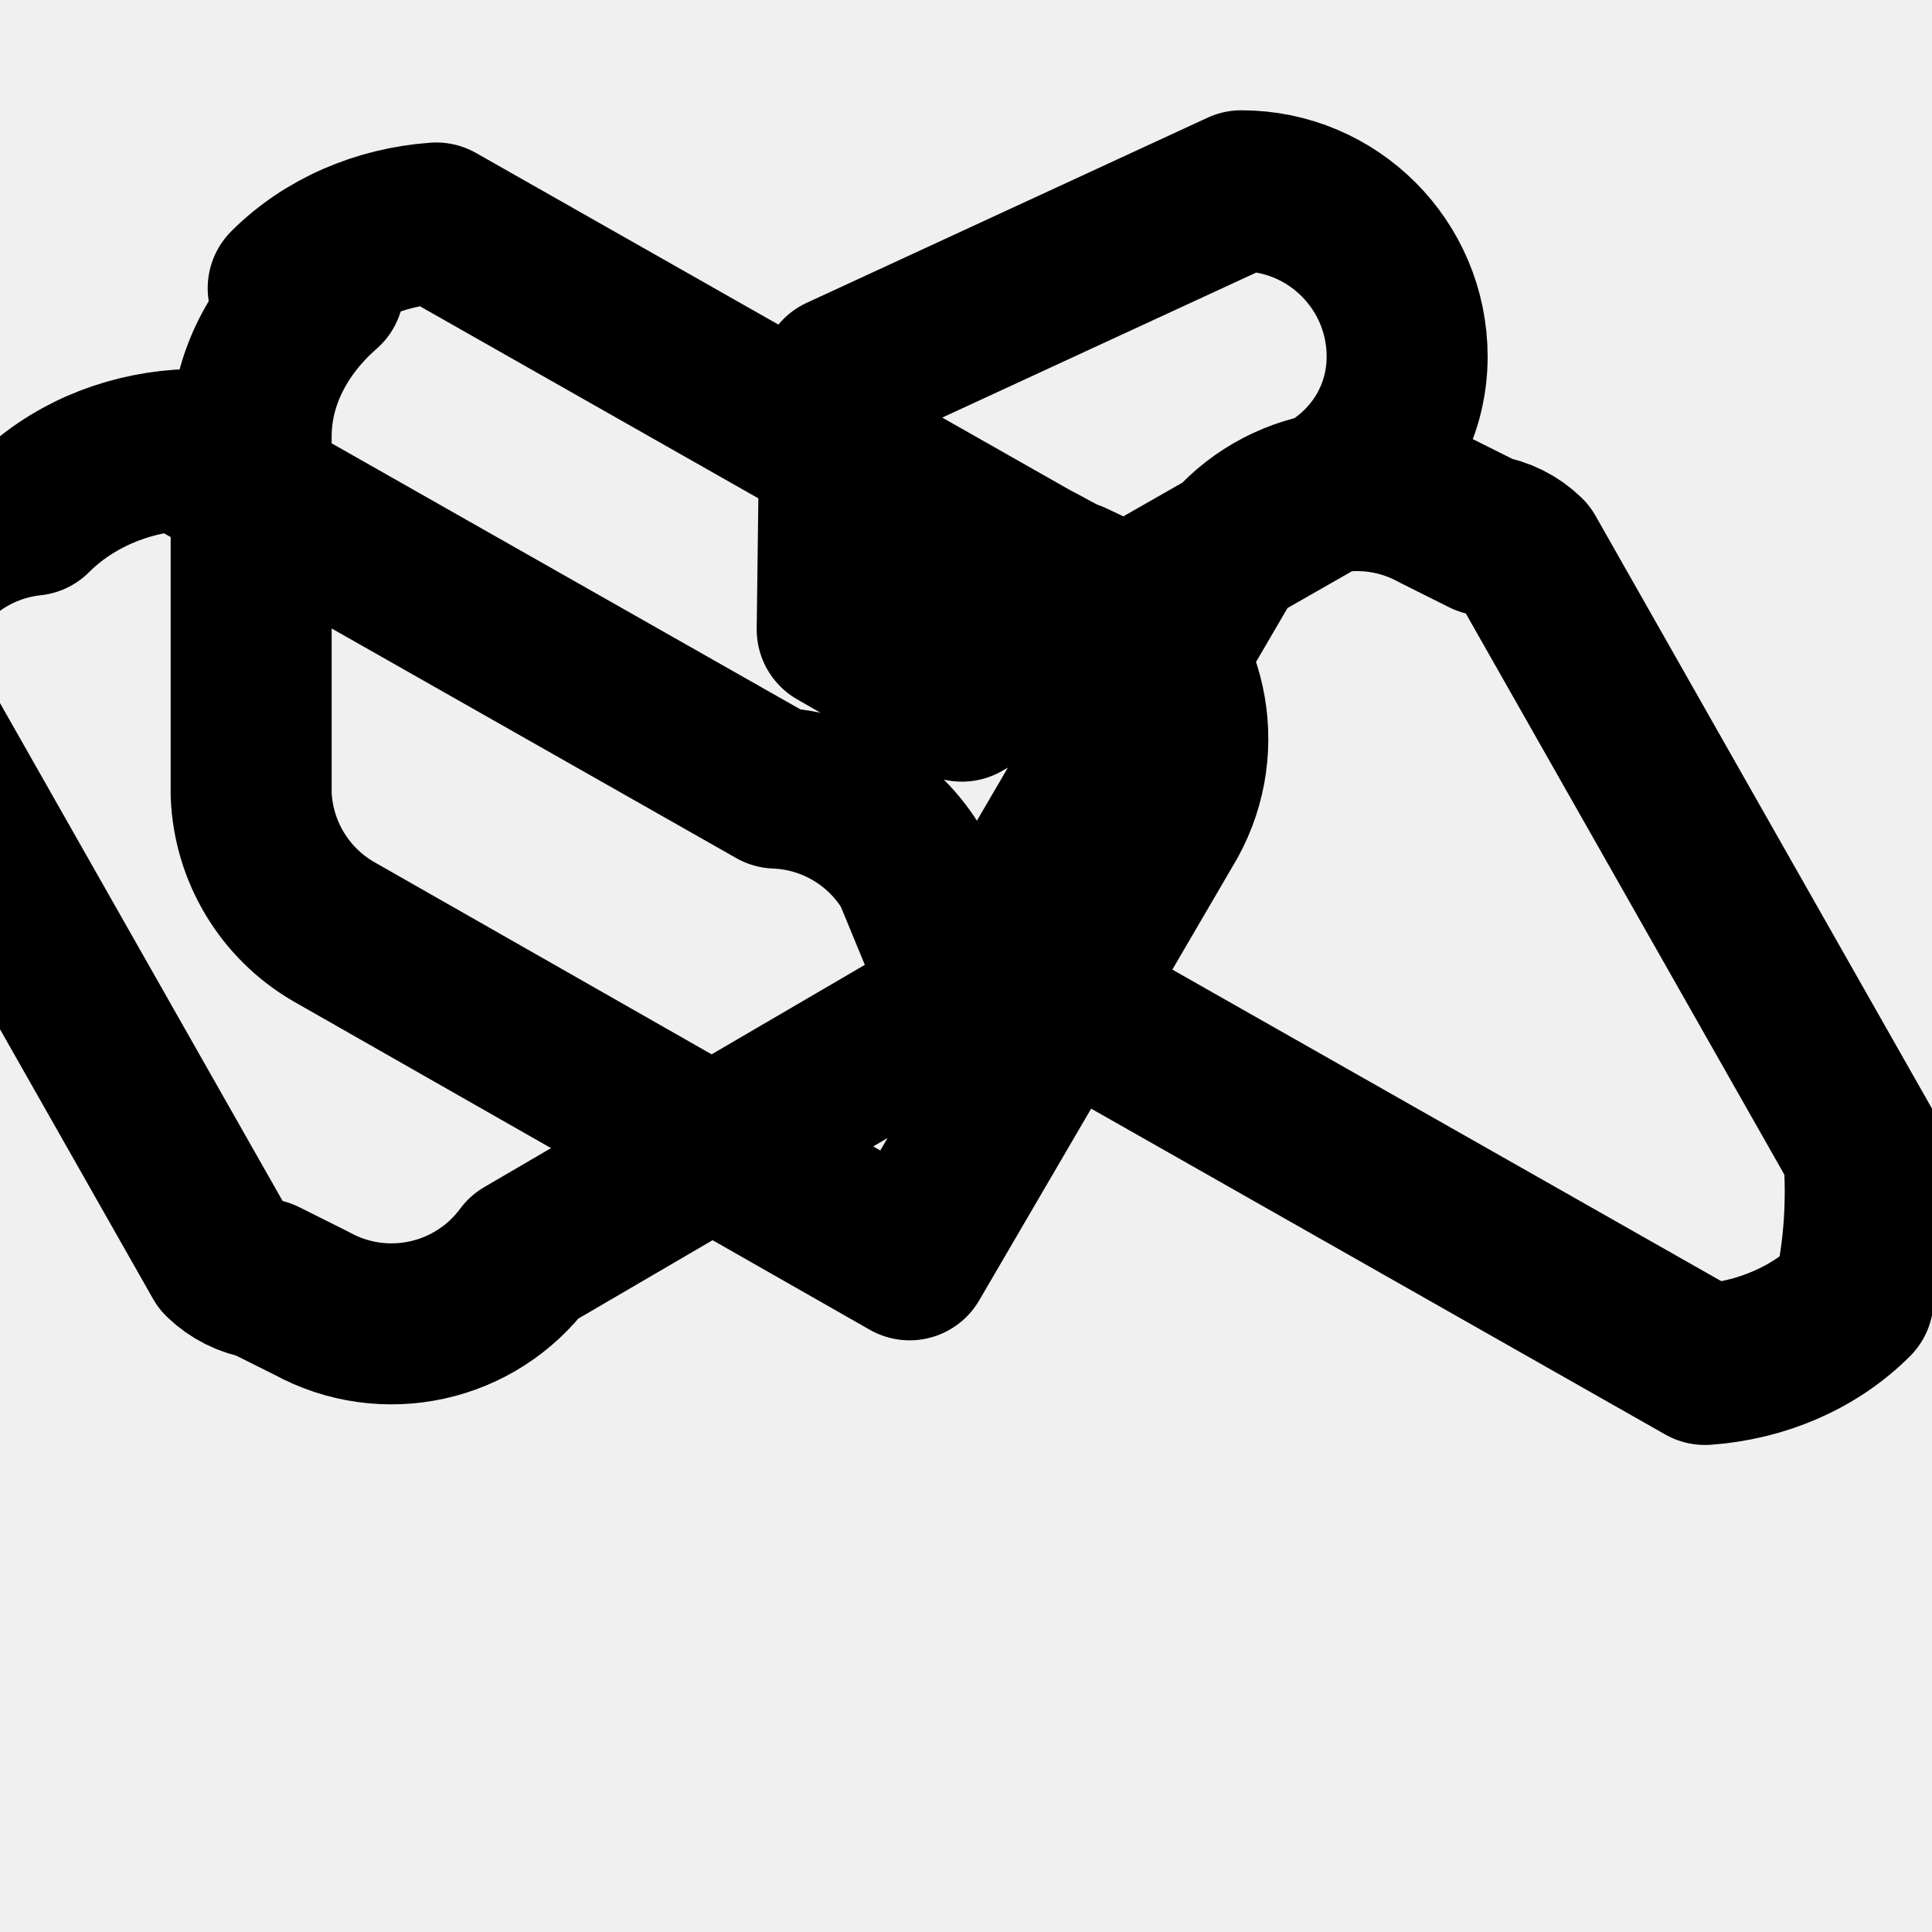
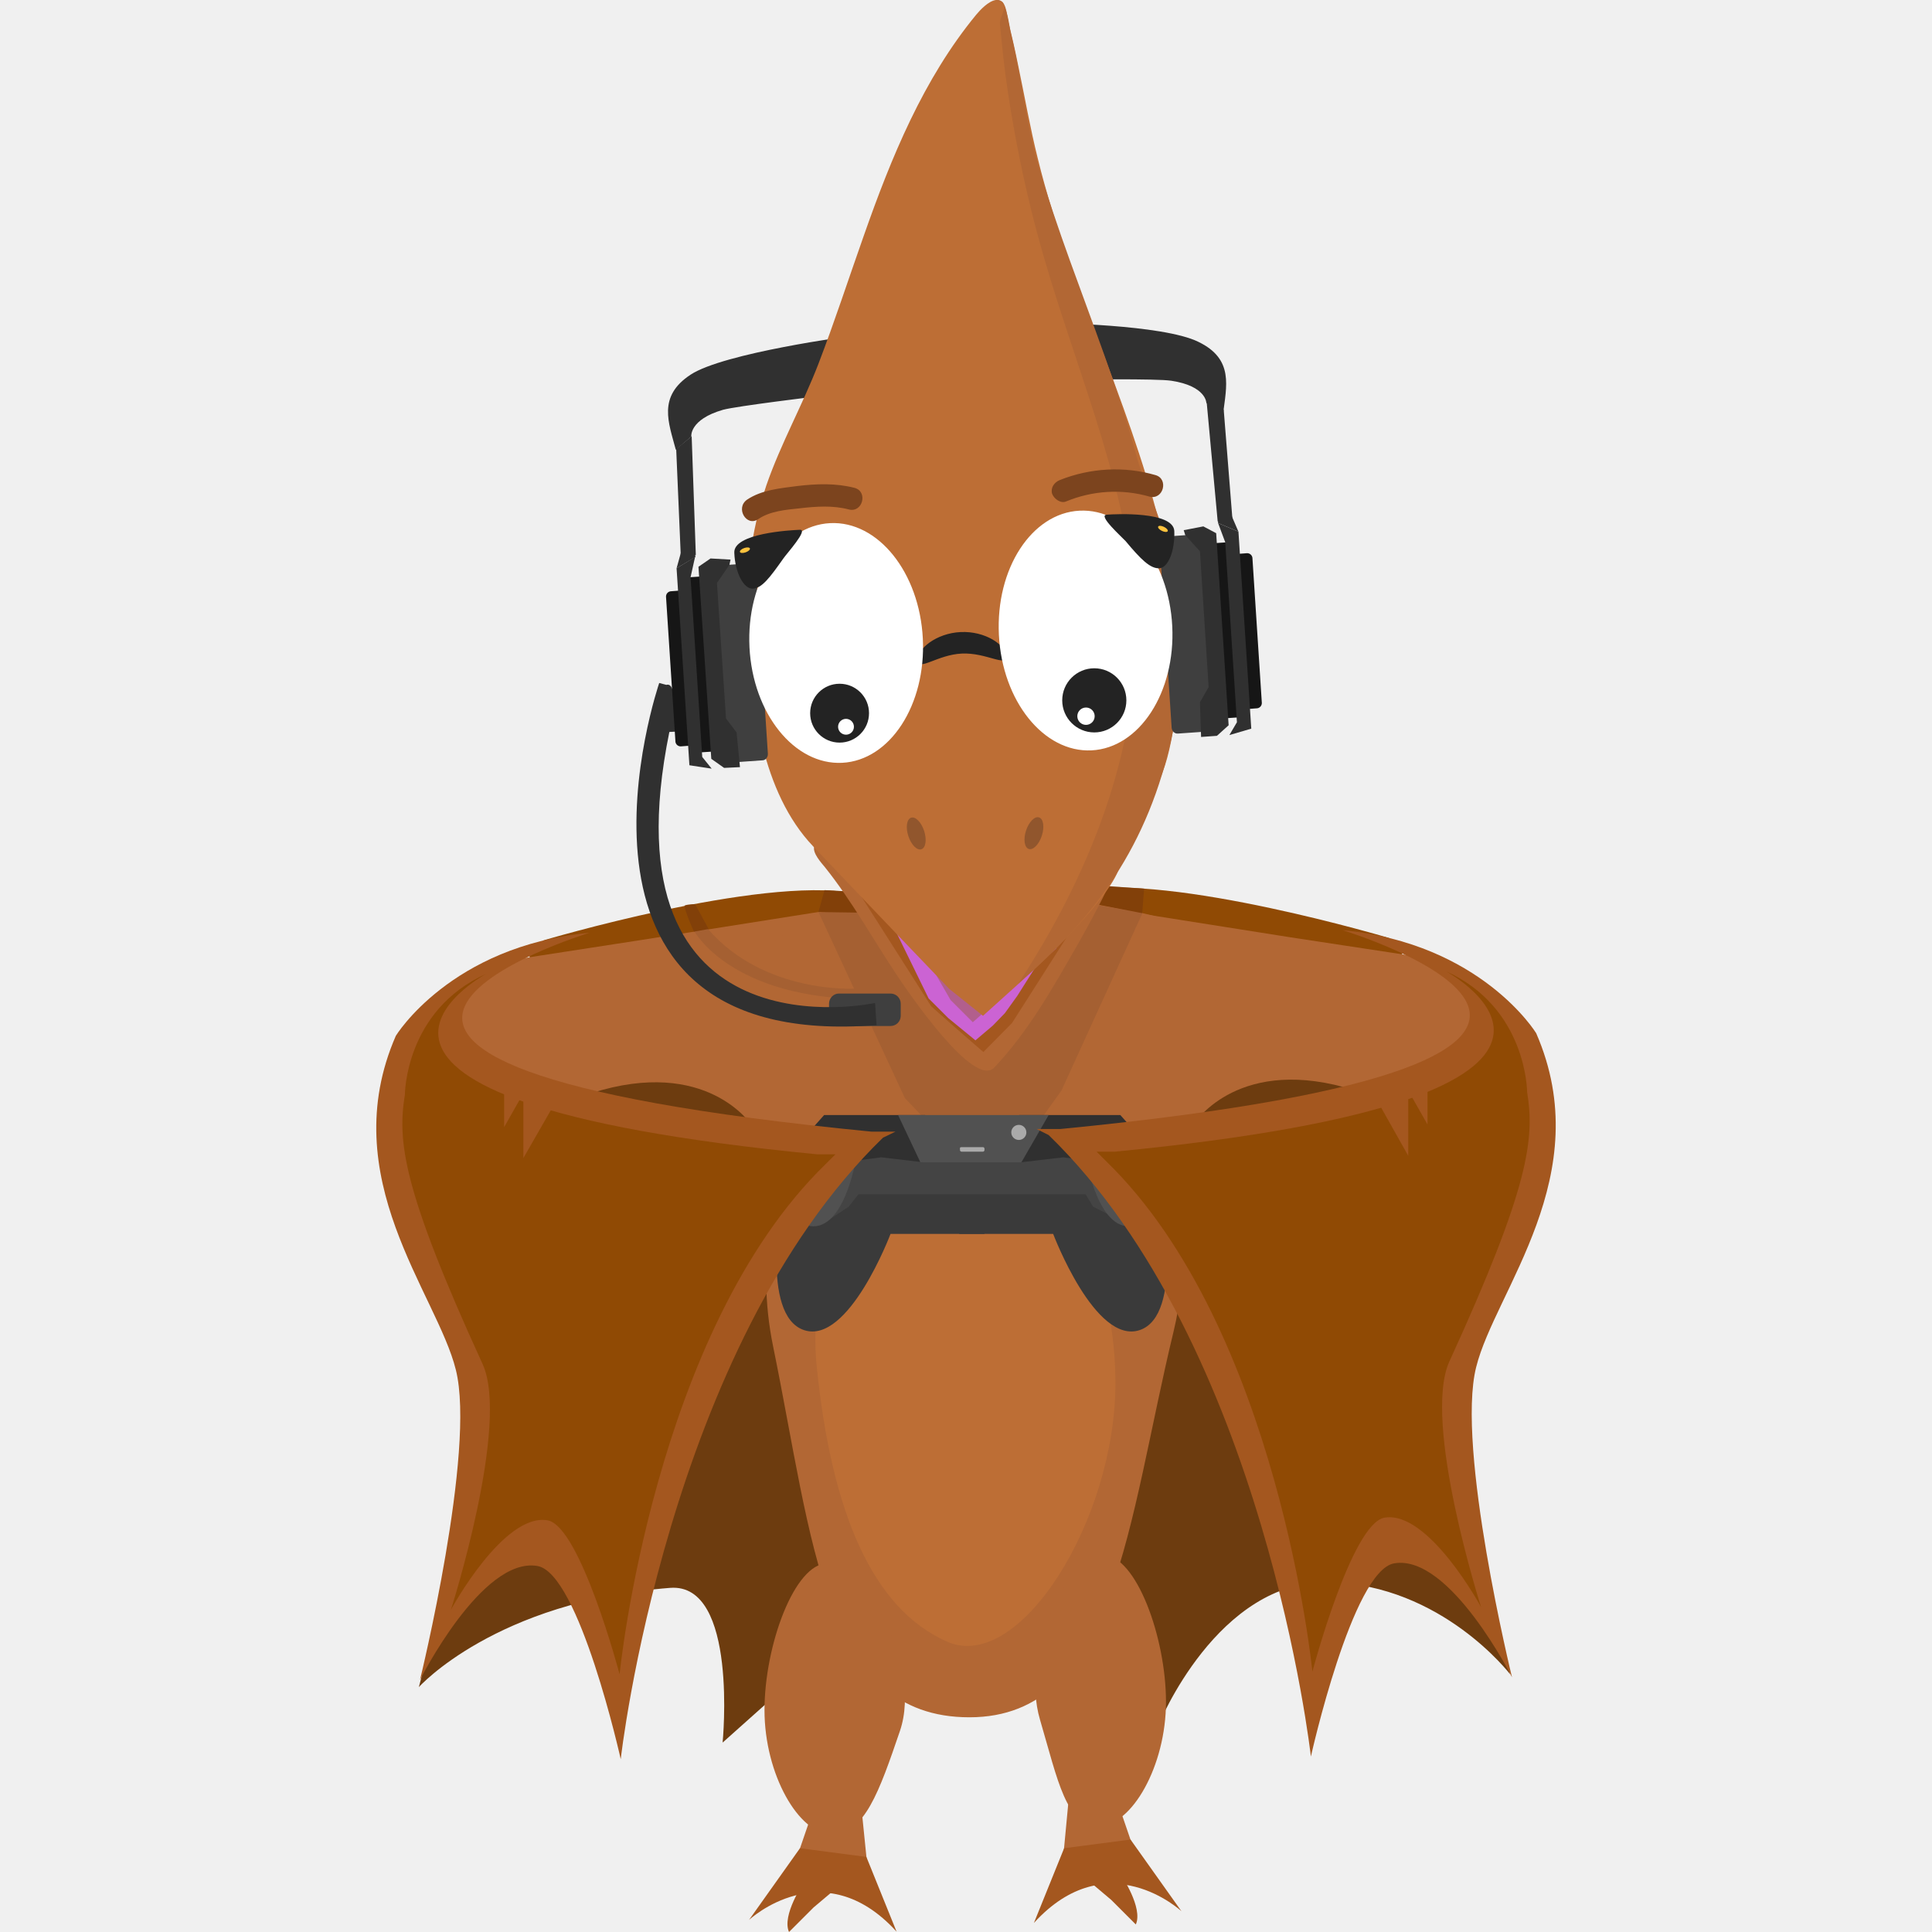
- <svg xmlns="http://www.w3.org/2000/svg" width="24" height="24" viewBox="0 0 24 24" fill="none" stroke="currentColor" stroke-width="2" stroke-linecap="round" stroke-linejoin="round">
-   <path d="M15.42 2.37a2.06 2.06 0 0 1 2.06 2.06c0 .7-.37 1.34-1.01 1.7l-4.52 2.58-1.55-.89.04-3.15 4.98-2.3zM3.58 3.58c.48-.48 1.14-.76 1.84-.81l7.4 4.2c.2.1.35.2.5.25.22.1.4.2.6.3a2.06 2.06 0 0 1 .58 2.65l-3.2 5.48-7.16-4.08a2.06 2.06 0 0 1-1.02-1.7V5.42c0-.7.34-1.35.9-1.84zM12 12.41l3.2-5.48a2.06 2.06 0 0 1 2.65-.58c.2.1.4.2.6.3a.93.93 0 0 1 .5.25l4.2 7.4c.05.6.01 1.25-.13 1.84-.48.48-1.14.76-1.84.81l-7.4-4.2a2.06 2.06 0 0 1-1.7-1.02zM12 12.41l-5.48 3.2a2.06 2.06 0 0 1-2.65.58c-.2-.1-.4-.2-.6-.3a.93.93 0 0 1-.5-.25l-4.2-7.4A2.06 2.06 0 0 1 .4 6.4c.48-.48 1.14-.76 1.84-.81l7.4 4.2a2.06 2.06 0 0 1 1.7 1.02z" />
+ <svg xmlns="http://www.w3.org/2000/svg" xml:space="preserve" id="Layer_1" x="0" y="0" version="1.1" viewBox="0 0 512 512">
+   <style>.st0{fill:#904a04}.st1{fill:#b26734}.st2{fill:#6d3c0f}.st3{fill:#bd6e35}.st4{fill:#a56032}.st5{fill:#3a3a3a}.st7{fill:#515151}.st8{fill:#303030}.st9{fill:#aaa}.st10{fill:#a4571f}.st11{fill:#824009}.st12{fill:#3f3f3f}.st15{fill:#fff}.st16{fill:#91562d}.st17{fill:#232323}.st18{fill:#161616}.st21{fill:#ffc33e}</style>
+   <g id="Layer_1_00000116227508903199095330000009523330652403328137_">
+     <path d="M372.1 250.4s-.9 3.9-.9 4.6-22.7-2-22.7-2l.9-7.2z" class="st0" />
+     <path d="M368.2 248.6s-57.6-17.2-82.5-12.6-8.8 18-8.8 18zM139.8 251s.9 3.9.9 4.6 22.7-2 22.7-2l-.9-7.2z" class="st0" />
+     <path d="M143.7 249.3s57.6-17.2 82.5-12.6 8.8 18 8.8 18z" class="st0" />
+     <ellipse cx="259.6" cy="291" class="st1" rx="105.4" ry="53.7" />
+     <path d="m228.2 239.9-58.2 9.2-37.6 5.8-10.1 10.4v18.4l1.9 22.9 31.7 11.5 24.7 1.6c-7.2-73.7 47.6-79.8 47.6-79.8" class="st1" />
+     <path d="M199.2 298.2s-11.8-18.3-42.5-8.5c-30.8 9.8 17 18.3 17 18.3zM111 447.1s20.3-22.7 66.6-26.3c18.1-1.4 13.9 41 13.9 41l30.8-27.5 60.3 4.9 24.4 18s15.6-38.7 45.4-37.9 47.8 24.4 47.8 24.4l-37.9-119.5h-219z" class="st2" />
+     <path d="M311 352.9c-12.2 50.4-15.3 102.2-54.1 102.2-38.7 0-41.4-46.4-52-98.2-9.7-47.4 20.9-79 52-79 10 .1 19.8 2.8 28.4 7.8 19.6 11.5 33.5 34.9 25.7 67.2" class="st1" />
+     <path d="M295.6 366.5c0 36.4-25.4 76.9-44.5 68.6-20-8.7-30.7-34.6-34.6-72.4-3.8-36 19.1-62.7 39.1-62.7 19.9 0 40 30.1 40 66.5" class="st3" />
+     <path d="m283.8 239.2 58.2 9.2 37.5 5.7 10.1 10.4V283l-1.9 22.9-31.7 11.5-24.7 1.6c7.3-73.7-47.5-79.8-47.5-79.8" class="st1" />
+     <path d="m217 241.9 22.8 49.1 22.9 24 18.6-26 21.5-47.1-31.2-5.3-30.4 2.3z" class="st4" />
+     <path d="M307.8 317.8s6 30.8-5.8 34.7-22.9-25.5-22.9-25.5h-24.9l-.7-15.7 40.6-7.9z" class="st5" />
+     <path d="M207.3 317.8s-6 30.8 5.8 34.7S236 327 236 327h24.9l.7-15.7-40.6-7.9z" class="st5" />
+     <path d="m219 323.7 5.9-3.9 2.6-3.3h60.2l2 3.3 5.2 2.6L291 304l-39.9-2.6-26.9 2.6z" style="fill:#444" />
+     <path d="M307.5 307.7s3.3 14.1-6.5 17-13.1-17.4-13.1-17.4l7.2-2zm-100.3 0s-3.3 14.1 6.5 17 13.1-17.4 13.1-17.4l-7.2-2z" class="st7" />
+     <path d="M270.1 295.5h26.8L308 308l-11.8.6-14.4-1.9-11.1 1.3zm-24.9 0h-26.8L207.3 308l11.8.6 14.4-1.9 11.1 1.3z" class="st8" />
+     <path d="M270.7 308h-26.8l-5.9-12.5h39.9z" class="st7" />
+     <circle cx="270" cy="300.1" r="2" class="st9" />
+     <path d="M254.8 304h5.7c.2 0 .4.2.4.4v.4c0 .2-.2.4-.4.4h-5.7c-.2 0-.4-.2-.4-.4v-.4c-.1-.2.1-.4.4-.4" class="st9" />
+     <path d="M215.3 322c2-3.7 3.3-7.8 3.9-12 .1-.4-.6-.4-.7 0-.5 4.1-1.8 8.1-3.8 11.7-.1.3.4.7.6.3m84.3-.3c-2-3.6-3.3-7.6-3.8-11.7-.1-.4-.7-.4-.7 0 .5 4.2 1.9 8.3 3.9 12 .3.4.8 0 .6-.3" class="st5" />
+     <path d="M234 301.5c-57.3 55.6-69.5 164.7-69.5 164.7s-11-49.4-22.1-51.2c-14.7-2.5-31.1 30.2-31.1 30.2s14.9-60.8 9.5-82.2c-5-20.2-32.3-50.9-15.9-88.5 0 0 14.5-23.8 51.3-27.3 0 0-113 34.4 74.8 52.7h6.3z" class="st10" />
+     <path d="M218.8 308.5c-45.6 44.3-54.6 135.2-54.6 135.2s-10.4-39.3-19.1-40.8c-11.7-2-25.6 23.7-25.6 23.7s15.7-49.1 8.4-65.1c-21.3-46.5-22.6-59.1-20.6-71.4 0 0 0-22.3 21.5-32 0 0-61.8 33.3 87.7 47.8h4.9z" class="st0" />
+     <path d="M316.7 297.5s11.8-18.3 42.5-8.5-17 18.3-17 18.3z" class="st2" />
+     <path d="M277.9 300.8c57.3 55.6 69.5 164.7 69.5 164.7s11-49.4 22.1-51.2c14.7-2.5 31.2 30.2 31.2 30.2s-14.9-60.8-9.5-82.2c5-20.2 32.3-50.9 15.9-88.5 0 0-14.5-23.8-51.3-27.3 0 0 113 34.4-74.8 52.7h-6.3z" class="st10" />
+     <path d="M293.2 307.8c45.6 44.3 54.6 135.2 54.6 135.2s10.4-39.3 19.1-40.8c11.7-2 25.6 23.7 25.6 23.7s-15.7-49.1-8.4-65.1c21.3-46.5 22.6-59.1 20.6-71.4 0 0 0-22.3-21.5-32 0 0 61.8 33.3-87.7 47.8h-4.9z" class="st0" />
+     <path d="M183.9 246.6s9.5 18.2 46.3 18.2c1.7 0-3.8-2.8-3.8-2.8s-23.8 1.4-38.7-15.7c-1.6-1.9-3.8.3-3.8.3" class="st4" />
+     <path d="M138.7 290.1v16.8l8.2-14.3zm-5.1-3.6v12.2l5.9-10.4zm239.6 2.9v16.9l-8.1-14.4zm5.1-3.5V298l-5.9-10.4z" class="st10" />
+     <path d="m218.5 235.9-1.6 5.8 13.9.2.6-5.3zm84.7-.4-.5 6.5-11.9-2.3.8-5z" class="st11" />
+     <path d="M238.5 458.7c-5.5 16.1-9.4 27.4-18.1 27.4s-17.8-15.9-17.8-32.9 7.9-38.9 16.7-38.9c8.7 0 25.3 26.4 19.2 44.4" class="st1" />
+     <path d="m229.7 493-18.2-1.7 4.7-13.7 11.9-.4z" class="st1" />
+     <path d="m212 489.8 17.6 2.3 8 19.8c-19.5-21.4-39.1-3.1-39.1-3.1z" class="st10" />
+     <path d="M213 498.9s-5.9 8.7-3.9 13.1l6.5-6.5 7.7-6.5z" class="st10" />
+     <path d="M275.6 455.7c4.8 16.3 6.9 28.2 15.6 28.2S309 468 309 451s-7.9-38.9-16.7-38.9-22 25.6-16.7 43.6" class="st1" />
+     <path d="m281.9 490.7 18.2-1.7-4.7-13.7-12-.5z" class="st1" />
+     <path d="m299.6 487.5-17.6 2.3-8 19.8c19.5-21.4 39.1-3.1 39.1-3.1z" class="st10" />
+     <path d="M297.1 496.9s5.9 8.7 3.9 13.1l-6.5-6.5-7.7-6.5z" class="st10" />
+     <path d="M222.3 263.3H236c1.5 0 2.7 1.2 2.7 2.7v3.2c0 1.5-1.2 2.7-2.7 2.7h-13.6c-1.5 0-2.7-1.2-2.7-2.7V266c0-1.5 1.2-2.7 2.6-2.7" class="st12" />
+     <path d="M319.7 106.8s0-4.5-9.3-5.9c-3.8-.6-25.6-.3-25.6-.3l-6.8-15s30.1.3 39.6 5c9.5 4.6 7.4 11.8 6.5 19.3m-140.9 5.8s-.6-4.5 8.4-7.1c3.7-1 25.3-3.6 25.3-3.6l8.8-16s-33.9 4.5-42.7 10.3-5.8 12.7-3.9 19.9" class="st8" />
+     <path d="M215.8 224.3c-.6 1.7 1.9 4.4 2.8 5.5 7.2 9 12.8 19.2 19.2 28.8 2.8 4.2 20.3 30 25.7 24.3 9.2-9.7 15.9-21.8 22.5-33.3 6.9-12.2 13.1-24.9 16.9-38.3.2-.4.2-.9.2-1.4-.4-3.6-16.1-3.9-19.1-4.4l-9-1.4c-.8-.1-2.9-.9-3.7-.6l-42.1 15.7-8.4 3.1c-1.1.4-4.3.6-4.9 1.8 0 .1 0 .2-.1.2" class="st1" />
+     <path d="m221.9 227.6 24.9 39.1 6.1 5.4 7.7 6.7 7.6-7.7 21.8-34.2 11.4-27.1-31.7-4.3z" class="st10" />
+     <path d="m285.3 239.1-53-2.7 13.8 28.2 5.2 5.2 7.2 5.9 4.6-3.9 3.2-3.3 3.3-4.6" style="fill:#cb63d3" />
+     <path d="m247.4 257.2 4.5 7.8 5.9 5.9 22.2-19.6-25.4-2.6z" style="fill:#b25f8c" />
+     <path d="M263.9 0c-2 .3-4.2 2.7-5.2 3.9-14 17-22.5 37.8-29.8 58.6-4 11.3-7.7 22.7-12 33.9-4.2 10.9-10 21.2-13.8 32.2-4.2 12.5-5.8 25.8-5 38.9 1 18.9 3.7 42.4 17.4 56.8 21 22.1 36.1 37.8 36.1 37.8l8.9 7.1 9.1-8.2s24.4-21.7 27.1-31.3 2.8-8.9 5-14 5.9-5.4 8.7-19.5c6.7-34-5.3-68.6-17.1-100.1-6.7-17.9-13.8-35.7-18.3-54.2-2-8-3.4-16.1-5.1-24.2q-1.2-6-2.7-12c-.3-1.4-.5-4.8-2-5.5-.5-.2-.9-.2-1.3-.2" class="st3" />
+     <path d="M265.6.5c1.5 2-.8 3.6-.6 6 .3 3 .6 5.9.9 8.8.7 6.1 1.6 12.1 2.7 18.2 2.1 11.9 4.8 23.6 8.2 35.2 9.3 32 23.4 63.2 24.2 96.5.9 33.9-12.5 67-31.1 95.4 19.9-17.1 34.5-36.2 40.8-66.1 3.5-16.6 1.8-34.4-1.8-51-1.8-8.1-5.8-15.4-7.9-23.3-2.3-8.7-5.2-17.2-8.2-25.7-6-16.9-12.7-33.7-17.7-50.9-3.3-11.5-4.4-23.5-7.3-35.1-.2-.8-1.1-9.8-4-8.3" class="st1" />
+     <path d="M230.3 183.1c.3 4.9-3.1 9.2-7.6 9.5s-8.5-3.5-8.8-8.4c-.3-5 3.3-5.7 7.8-6s8.2 0 8.6 4.9m71.8-4.2c.3 5.2-3.4 9.6-8.4 10s-9.3-3.6-9.6-8.8 3.6-6.1 8.6-6.4 9 0 9.4 5.2" class="st15" />
+     <ellipse cx="242.8" cy="220.9" class="st16" rx="2.2" ry="4.4" transform="rotate(-18.071 242.742 220.852)" />
+     <ellipse cx="274" cy="220.8" class="st16" rx="4.4" ry="2.2" transform="rotate(-71.929 274 220.801)" />
+     <circle cx="224.6" cy="187.6" r="3.3" class="st17" />
+     <circle cx="291.3" cy="183.1" r="3.4" class="st17" />
+     <path d="m308.8 142.2 8.6-.6c.9-.1 1.6.6 1.7 1.5l3.2 49c.1.9-.6 1.6-1.5 1.7l-8.6.6c-.9.1-1.6-.6-1.7-1.5l-3.2-49c0-.9.7-1.7 1.5-1.7" class="st12" />
+     <path d="m321.099 143.98 3.892-.253 3.017 46.403-3.892.253zm5.501 2.92 3.9-.3c.7 0 1.3.5 1.4 1.2l2.5 38.5c0 .7-.5 1.3-1.2 1.4l-3.9.3c-.7 0-1.3-.5-1.4-1.2l-2.5-38.5c-.1-.7.4-1.3 1.2-1.4" class="st18" />
+     <path d="m318.3 195.3-.3-9.2 2.3-4-2.3-36-3.9-4.3-.4-1.3 5.2-1 3.4 1.8 3.3 50.9-3.1 2.8zm4.5-56.7 1.9 5.1 3.1 47.7-2 3.4 5.8-1.7-3.4-52.2zm-3-31.8 4.5 1.8 2.3 28.9-3.9.7z" class="st8" />
+     <path d="m322.8 138.6-.1-10.5 5.5 12.8zm-146.7 45.6 2.2-.1c.7 0 1.2.5 1.3 1.1l.5 7.4c0 .7-.5 1.2-1.1 1.3l-2.2.1c-.7 0-1.2-.5-1.3-1.1l-.5-7.4c-.1-.7.4-1.2 1.1-1.3" class="st8" />
+     <path d="M174.7 181s-33.1 96.6 55.7 90.8l1.9-.1-.4-5.9s-72.4 15.8-54.5-71.9c2.9-14.1-.8-12.4-.8-12.4z" class="st8" />
+     <path d="m202 201.5-8.6.6c-.9.1-1.6-.6-1.7-1.5l-3.2-49c-.1-.9.6-1.6 1.5-1.7l8.6-.6c.9-.1 1.6.6 1.7 1.5l3.2 49c0 .9-.6 1.7-1.5 1.7" class="st12" />
+     <path d="m182.699 152.978 3.891-.253 3.017 46.403-3.891.253z" class="st18" />
+     <path d="m184.3 197.5-3.9.3c-.7 0-1.3-.5-1.4-1.2l-2.5-38.5c0-.7.5-1.3 1.2-1.4l3.9-.3c.7 0 1.3.5 1.4 1.2l2.5 38.5c.1.7-.5 1.3-1.2 1.4" class="st18" />
+     <path d="m196.1 203.3-.9-9.2-2.8-3.7-2.4-35.9 3.3-4.8.3-1.4-5.3-.3-3.2 2.2 3.4 50.9 3.4 2.4zm-11.9-55.7L183 153l3.1 47.6 2.5 3.1-5.9-.9-3.4-52.2zm-.9-32-4.1 3.4 1.2 28 4 .1z" class="st8" />
+     <path d="m184.3 147.6-1.3-10.4-3.7 13.4z" class="st8" />
+     <path d="M200.9 137.6c3.2-2.2 7.4-2.5 11.1-2.9 4.3-.5 8.7-.8 12.9.3 3.7 1 5.2-4.7 1.6-5.7-5-1.3-10.1-1.1-15.2-.5-4.5.6-9.4 1-13.3 3.6-3.2 2.2-.2 7.3 2.9 5.2m81.6-4.7c7-2.9 14.8-3.4 22.1-1.3 3.7 1 5.2-4.7 1.6-5.7-8.3-2.4-17.2-1.9-25.3 1.3-1.5.6-2.5 2-2.1 3.6.5 1.4 2.3 2.7 3.7 2.1" style="fill:#7c441e" />
+     <g id="Glasses">
+       <path d="M266.7 173.9c-.2-3-5.6-6.7-12.1-6.4S243 172 243.2 175s5.2-1.5 11.7-1.8 11.9 3.7 11.8.7" class="st17" />
+       <ellipse cx="221.6" cy="170.4" class="st15" rx="23" ry="31.8" transform="matrix(.9987 -.05024 .05024 .9987 -8.283 11.35)" />
+       <ellipse cx="287.7" cy="167.1" class="st15" rx="23" ry="31.8" transform="rotate(-2.88 287.728 167.09)scale(.99996)" />
+       <path d="m242.9 170.6 23.6-1.2" style="fill:none" />
+       <path d="M207.6 148c-3.6 5.1-5.7 7.9-8.1 8s-4.7-4.2-4.9-9.5c-.3-5.2 14.9-6 17.4-6.1 2.3-.1-3.6 6.4-4.4 7.6m90.7-4.6c4 4.8 6.5 7.3 8.9 7.2s4.2-4.7 4-9.9c-.3-5.2-15.5-4.5-17.9-4.3-2.5.1 4 5.9 5 7" class="st17" />
+     </g>
+     <circle cx="222.5" cy="189" r="7.8" class="st17" />
+     <circle cx="290" cy="185.6" r="8.5" class="st17" />
+     <circle cx="224.2" cy="192.6" r="2.1" class="st15" />
+     <circle cx="287.8" cy="189.8" r="2.3" class="st15" />
+     <ellipse cx="197.4" cy="145.8" class="st21" rx="1.4" ry=".6" transform="rotate(-19.438 197.426 145.77)" />
+     <ellipse cx="308.2" cy="140.1" class="st21" rx=".6" ry="1.4" transform="rotate(-64.437 308.242 140.137)" />
+     <path d="M183.9 246.9s-2.3-5.1-2.5-6.8c-.1-.4 2.8-.5 2.8-.5l3.6 6.6z" class="st11" />
+   </g>
</svg>
